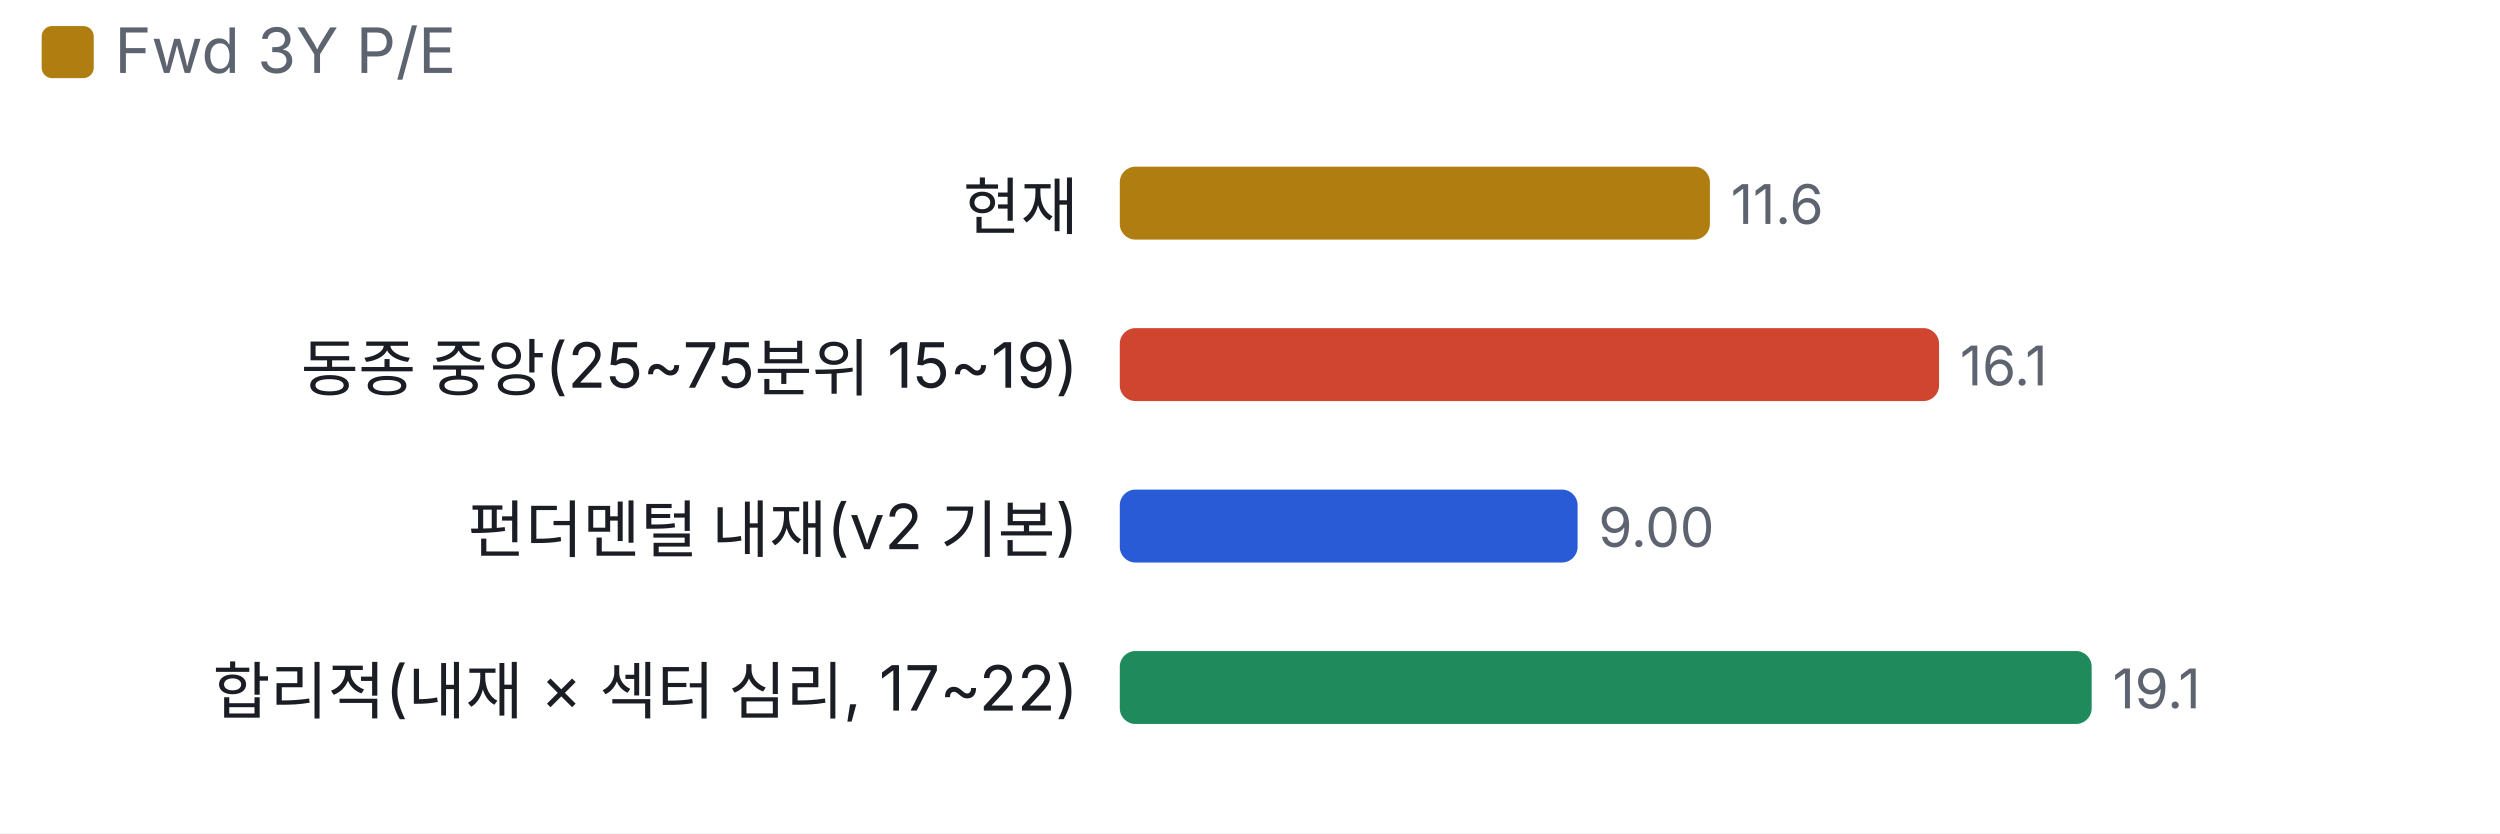
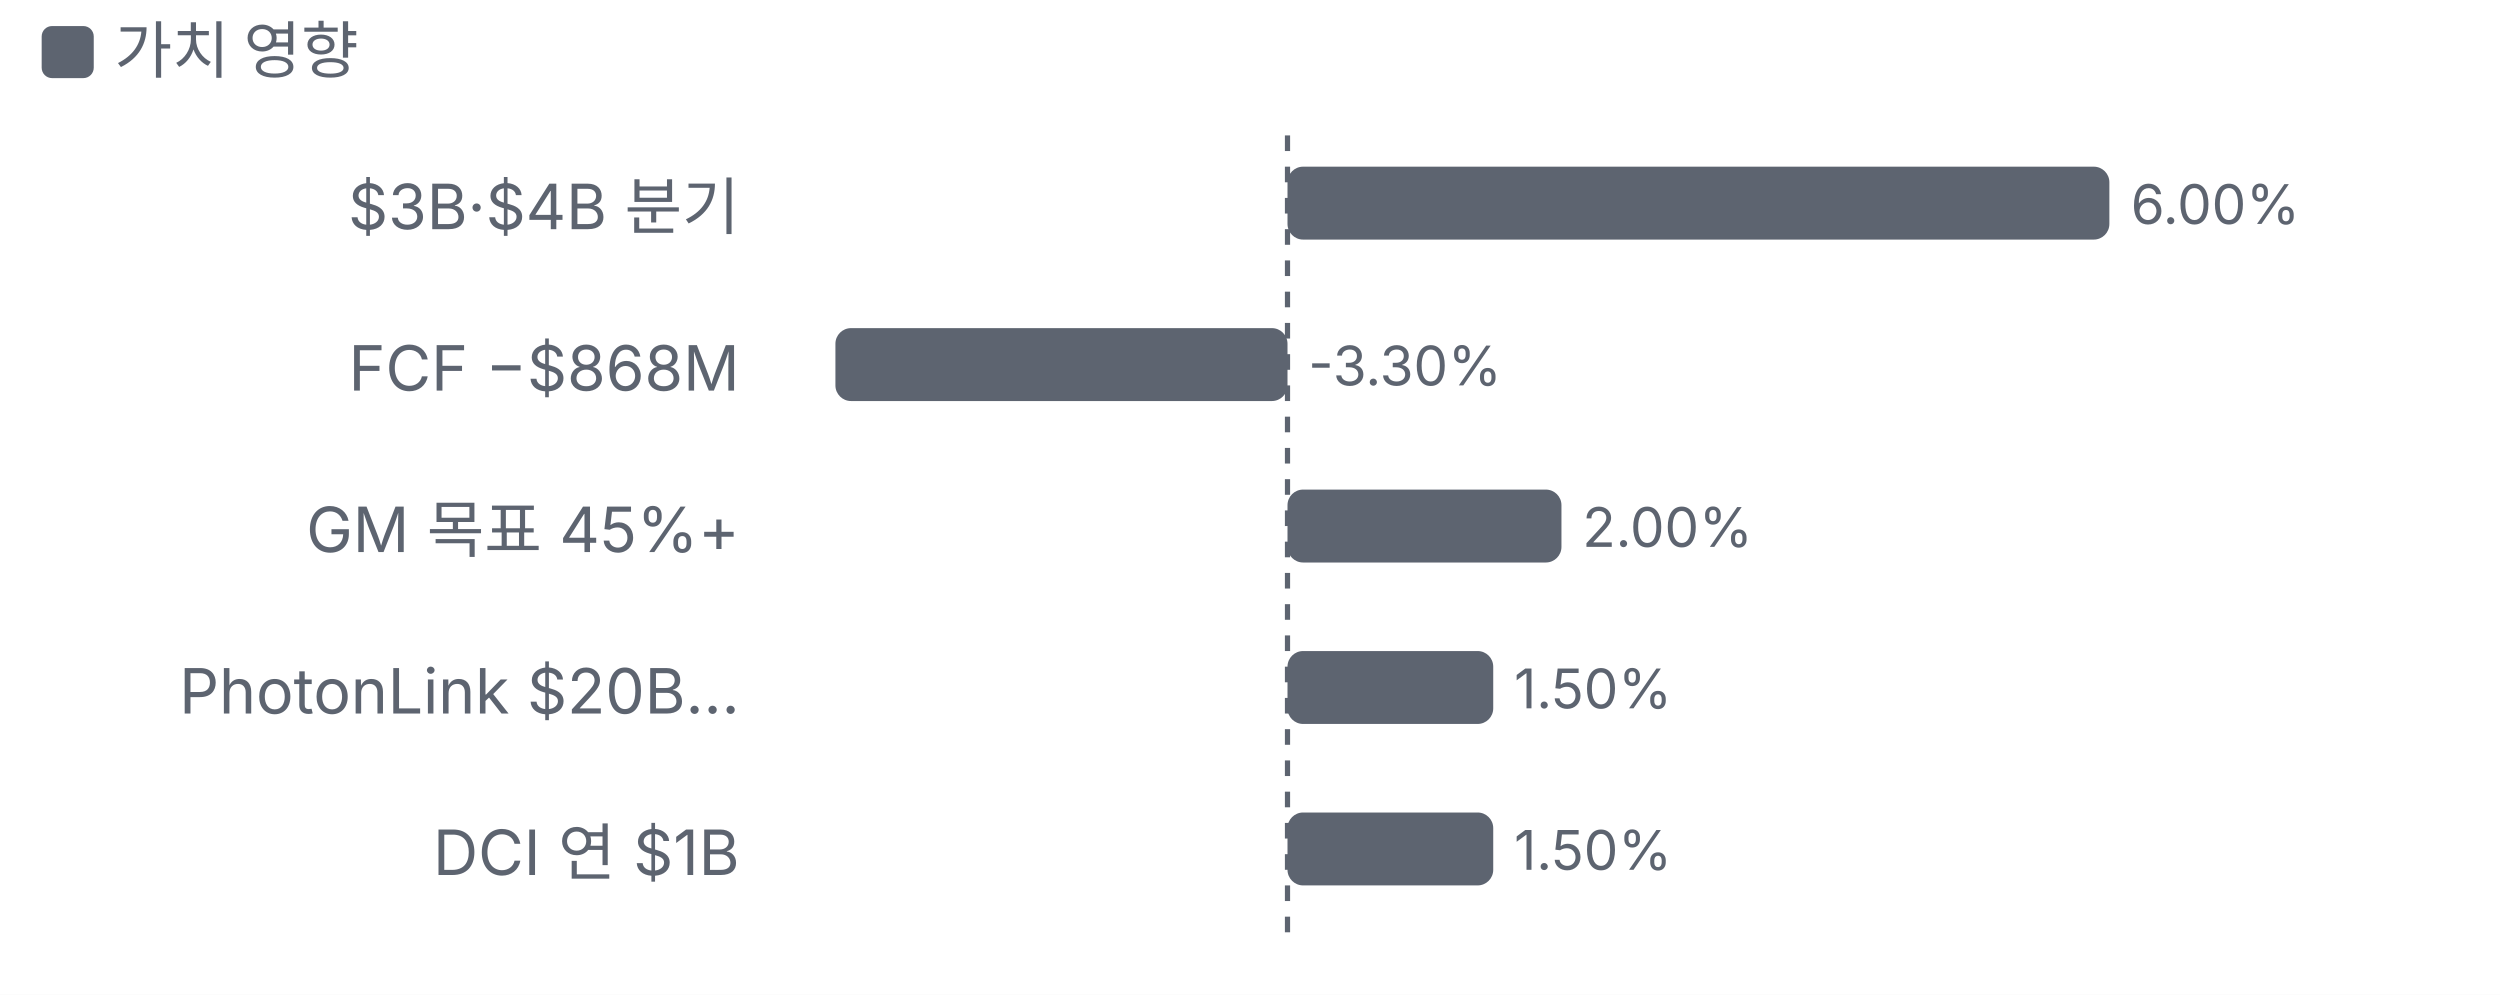
- <svg xmlns="http://www.w3.org/2000/svg" viewBox="0 0 480 160" width="480" height="160">
+ <svg xmlns="http://www.w3.org/2000/svg" viewBox="0 0 480 191" width="480" height="191">
  <style>text{fill:#5d6470;font-size:10.5px;font-family:-apple-system,'Apple SD Gothic Neo','Malgun Gothic',sans-serif}</style>
  <rect width="100%" height="100%" fill="#ffffff" />
-   <rect x="8" y="5" width="10" height="10" rx="2" fill="#b07d10" />
-   <text x="22" y="14" style="font-size:12px">Fwd 3Y P/E</text>
+   <rect x="8" y="5" width="10" height="10" rx="2" fill="#5d6470" />
+   <text x="22" y="14" style="font-size:12px">가치 영향</text>
  <g transform="translate(0,22)">
-     <text x="207" y="22" text-anchor="end" style="fill:#1a1d23;font-size:12px">현재</text>
-     <rect x="215.0" y="10" width="113.3" height="14" rx="3" fill="#b07d10" />
-     <text x="332.3" y="21">11.6</text>
-     <text x="207" y="53" text-anchor="end" style="fill:#1a1d23;font-size:12px">동종 중앙(25~75분위 15~19)</text>
-     <rect x="215.0" y="41" width="157.3" height="14" rx="3" fill="#d0452f" />
-     <text x="376.3" y="52">16.1</text>
-     <text x="207" y="84" text-anchor="end" style="fill:#1a1d23;font-size:12px">펀더멘털 내재(v2 기본)</text>
-     <rect x="215.0" y="72" width="87.9" height="14" rx="3" fill="#2a5bd7" />
-     <text x="306.9" y="83">9.00</text>
-     <text x="207" y="115" text-anchor="end" style="fill:#1a1d23;font-size:12px">합리적(내재 × 섹터 심리, 17~22)</text>
-     <rect x="215.0" y="103" width="186.6" height="14" rx="3" fill="#1f8a5b" />
-     <text x="405.6" y="114">19.1</text>
+     <text x="142" y="22" text-anchor="end" style="fill:#5d6470;font-size:12px">
+       <tspan x="142" dy="0">$3B·$4B 분기</tspan>
+     </text>
+     <rect x="247.2" y="10" width="157.8" height="14" rx="3" fill="#5d6470" />
+     <text x="409.1" y="21">6.00%</text>
+     <text x="142" y="53" text-anchor="end" style="fill:#5d6470;font-size:12px">
+       <tspan x="142" dy="0">FCF −$868M</tspan>
+     </text>
+     <rect x="160.4" y="41" width="86.8" height="14" rx="3" fill="#5d6470" />
+     <text x="251.2" y="52">-3.30%</text>
+     <text x="142" y="84" text-anchor="end" style="fill:#5d6470;font-size:12px">
+       <tspan x="142" dy="0">GM 목표 45%+</tspan>
+     </text>
+     <rect x="247.2" y="72" width="52.6" height="14" rx="3" fill="#5d6470" />
+     <text x="303.8" y="83">2.00%</text>
+     <text x="142" y="115" text-anchor="end" style="fill:#5d6470;font-size:12px">
+       <tspan x="142" dy="0">PhotonLink $20B…</tspan>
+     </text>
+     <rect x="247.2" y="103" width="39.5" height="14" rx="3" fill="#5d6470" />
+     <text x="290.7" y="114">1.50%</text>
+     <text x="142" y="146" text-anchor="end" style="fill:#5d6470;font-size:12px">
+       <tspan x="142" dy="0">DCI 연 $1B</tspan>
+     </text>
+     <rect x="247.2" y="134" width="39.5" height="14" rx="3" fill="#5d6470" />
+     <text x="290.7" y="145">1.50%</text>
+     <line x1="247.2" x2="247.2" y1="4" y2="159" stroke="#5d6470" stroke-dasharray="3 3" />
  </g>
</svg>
